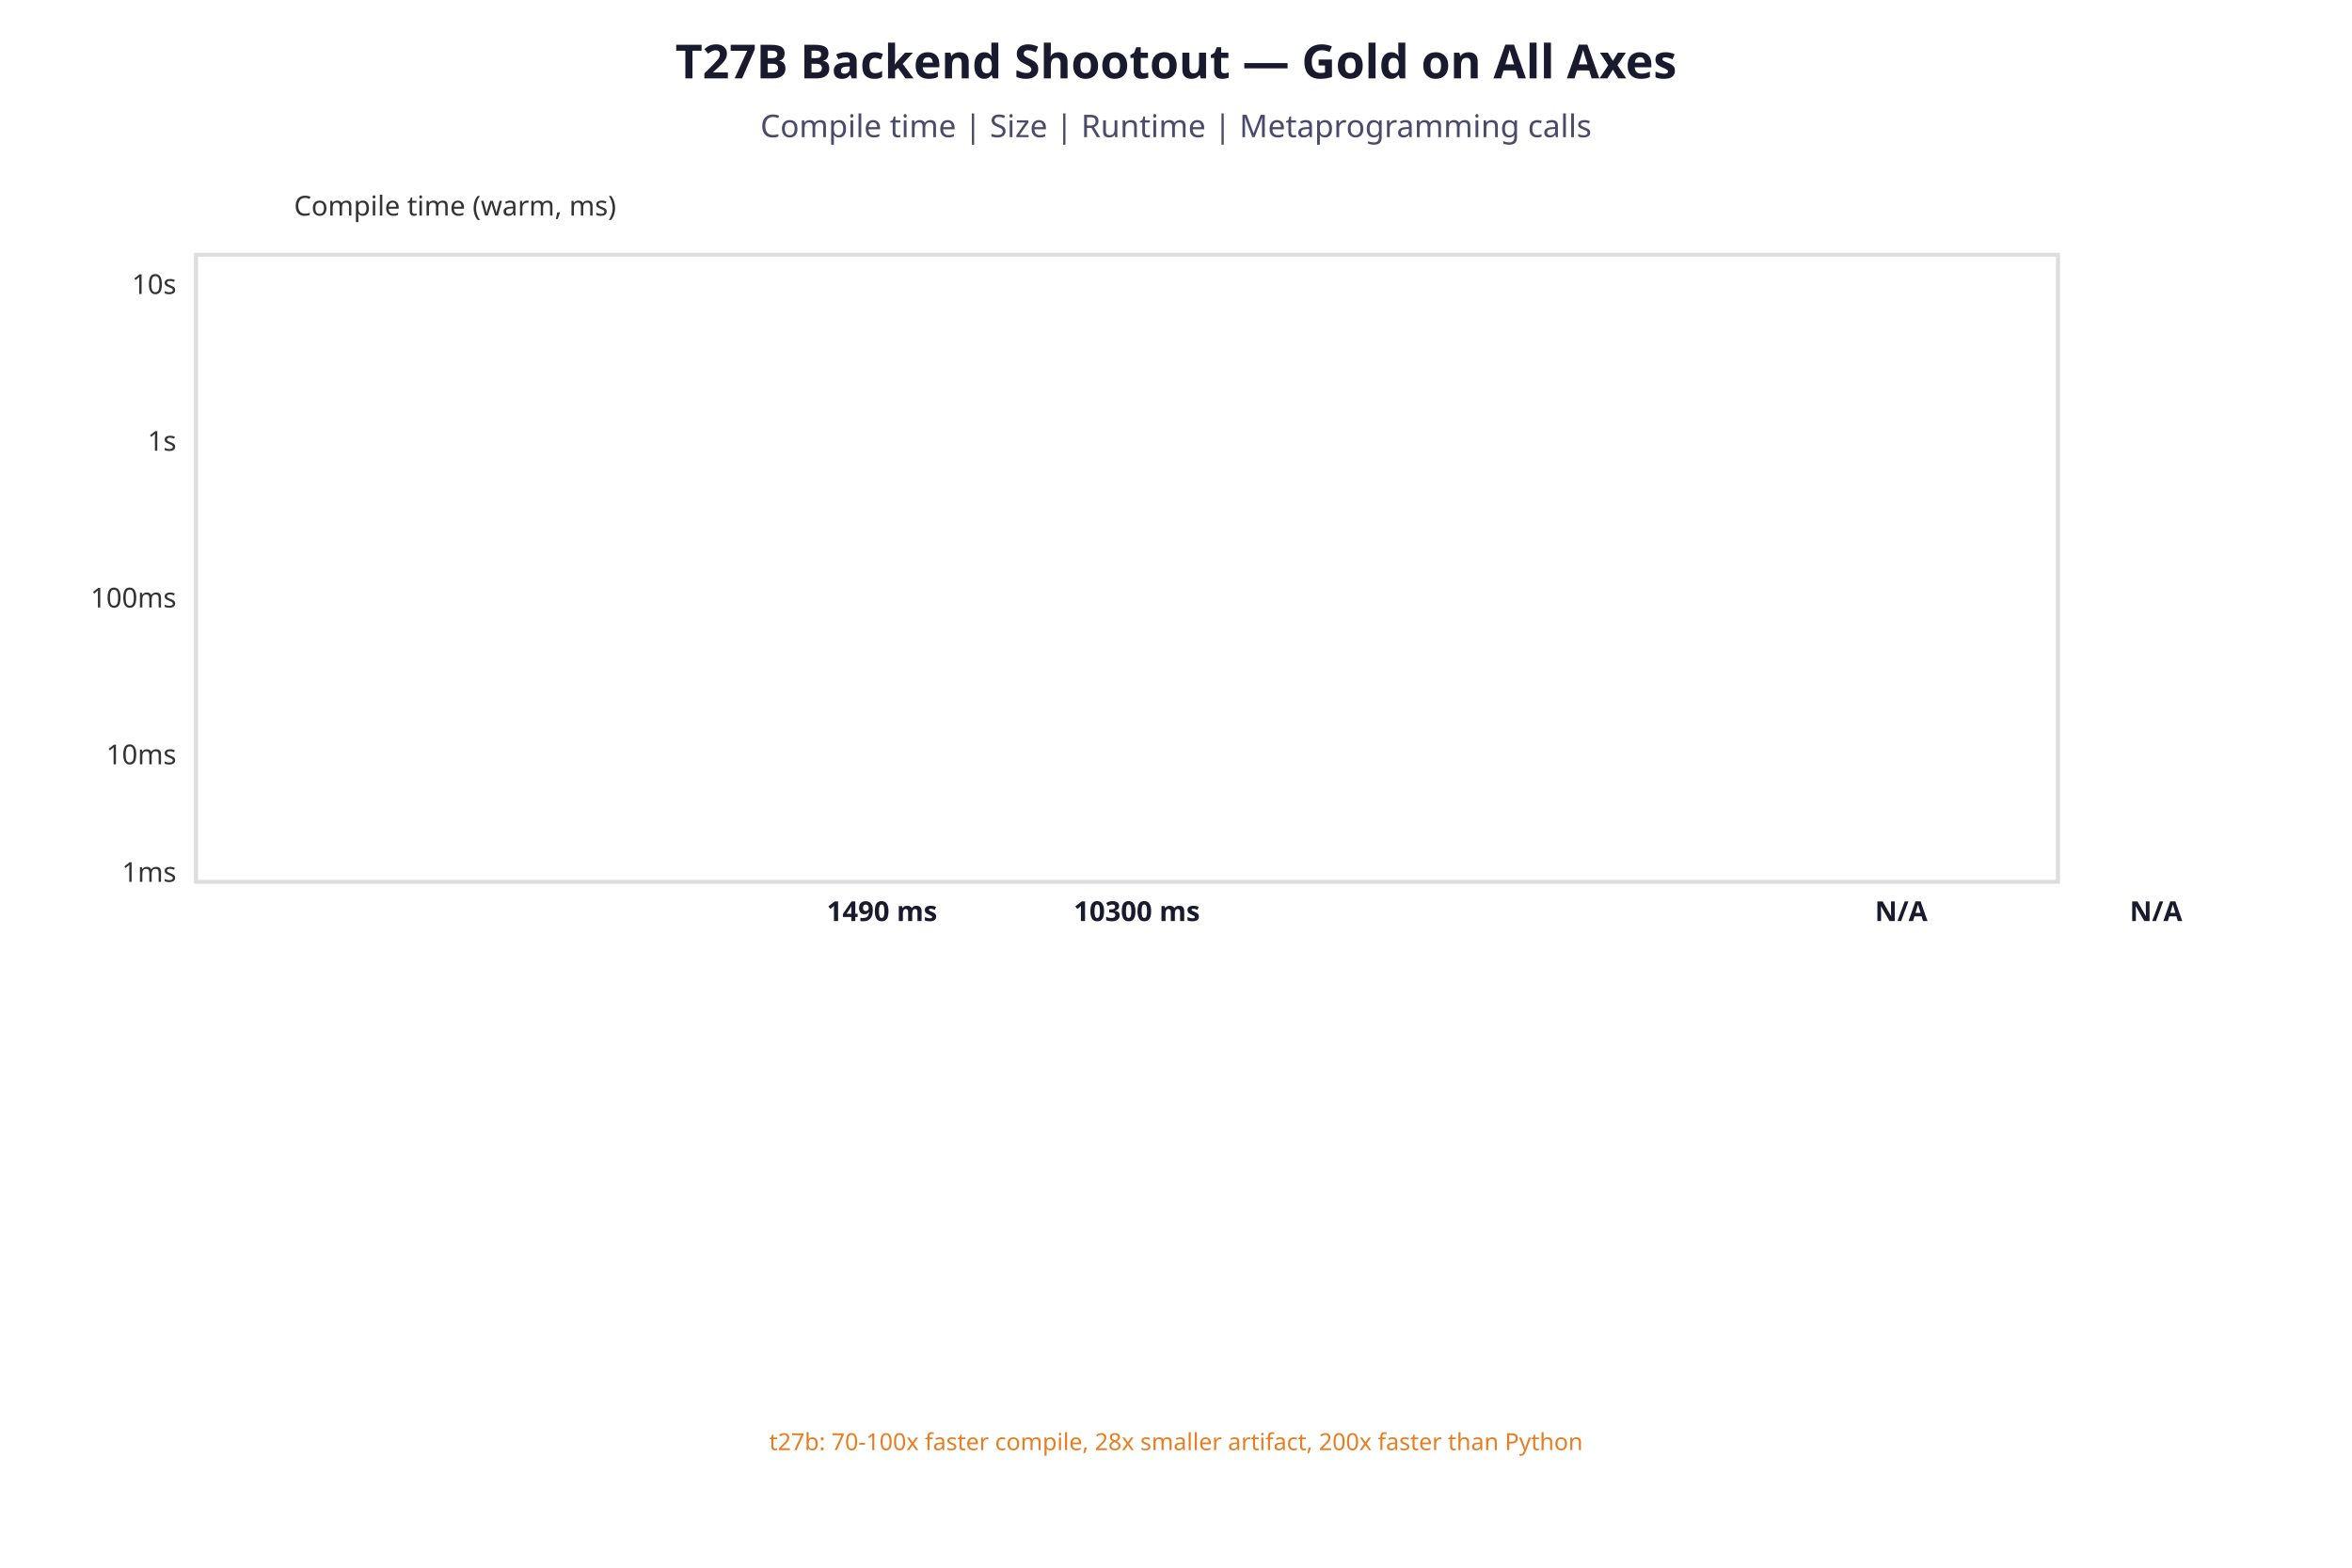
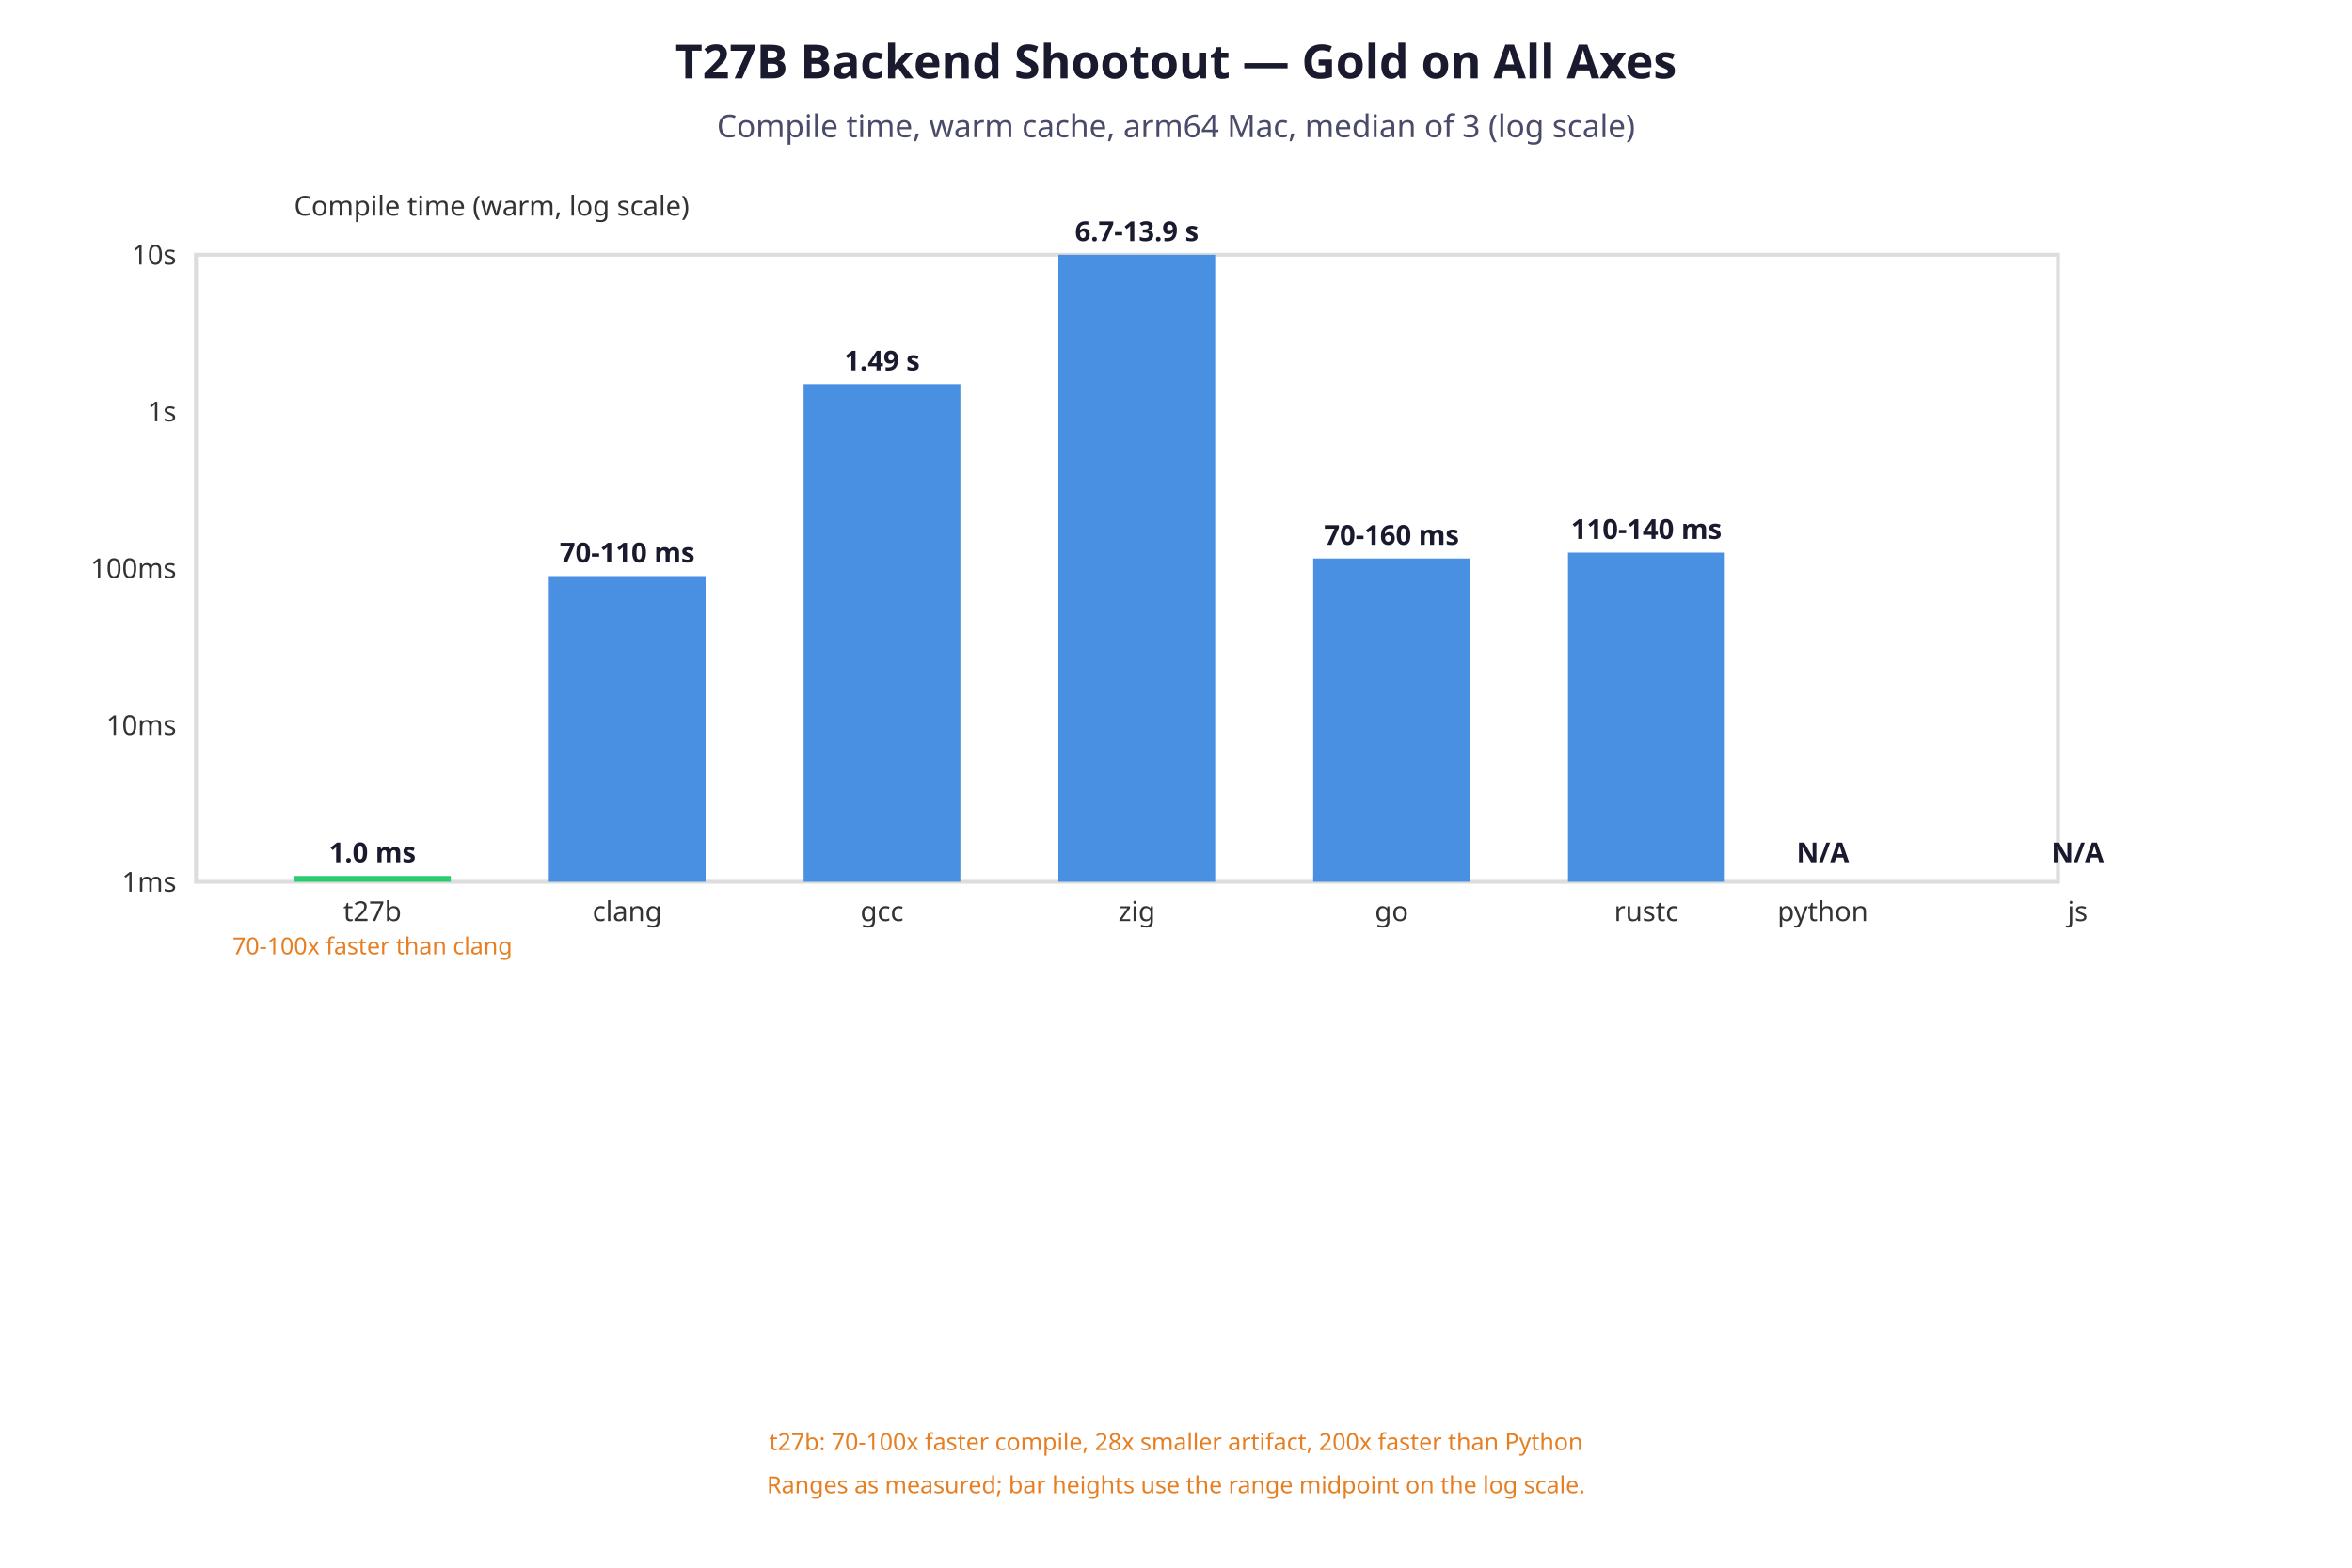
<svg xmlns="http://www.w3.org/2000/svg" width="1200" height="800">
  <defs>
    <style>
      .title { font: bold 24px sans-serif; fill: #1a1a2e; }
      .subtitle { font: 16px sans-serif; fill: #4a4a6a; }
      .bar { fill: #4a90e2; }
      .bar.t27b { fill: #2ecc71; }
      .label { font: 14px sans-serif; fill: #333; }
      .value { font: bold 14px sans-serif; fill: #1a1a2e; }
      .superiority { font: 12px italic sans-serif; fill: #e67e22; }
    </style>
  </defs>
  <text x="600" y="40" text-anchor="middle" class="title">T27B Backend Shootout — Gold on All Axes</text>
-   <text x="600" y="70" text-anchor="middle" class="subtitle">Compile time | Size | Runtime | Metaprogramming calls</text>
-   <text x="150" y="110" class="label">Compile time (warm, ms)</text>
+   <text x="600" y="70" text-anchor="middle" class="subtitle">Compile time, warm cache, arm64 Mac, median of 3 (log scale)</text>
+   <text x="150" y="110" class="label">Compile time (warm, log scale)</text>
  <rect x="100" y="130" width="950" height="320" fill="none" stroke="#ddd" stroke-width="2" />
-   <text x="90" y="150" text-anchor="end" class="label">10s</text>
-   <text x="90" y="230" text-anchor="end" class="label">1s</text>
-   <text x="90" y="310" text-anchor="end" class="label">100ms</text>
-   <text x="90" y="390" text-anchor="end" class="label">10ms</text>
-   <text x="90" y="450" text-anchor="end" class="label">1ms</text>
-   <g transform="translate(100, 450)">
-     <rect x="50" y="400" width="80" height="-400" class="bar t27b" />
-     <text x="90" y="420" text-anchor="middle" class="value">1.0 ms</text>
-     <text x="90" y="445" text-anchor="middle" class="label">t27b</text>
-     <text x="90" y="460" text-anchor="middle" class="superiority">70-100x faster than clang</text>
-     <rect x="180" y="360" width="80" height="-360" class="bar" />
-     <text x="220" y="380" text-anchor="middle" class="value">90 ms</text>
-     <text x="220" y="405" text-anchor="middle" class="label">clang</text>
-     <rect x="310" y="0" width="80" height="-450" class="bar" />
-     <text x="350" y="20" text-anchor="middle" class="value">1490 ms</text>
-     <text x="350" y="405" text-anchor="middle" class="label">gcc</text>
-     <rect x="440" y="0" width="80" height="-450" class="bar" />
-     <text x="480" y="20" text-anchor="middle" class="value">10300 ms</text>
-     <text x="480" y="405" text-anchor="middle" class="label">zig</text>
-     <rect x="570" y="390" width="80" height="-390" class="bar" />
-     <text x="610" y="410" text-anchor="middle" class="value">115 ms</text>
-     <text x="610" y="405" text-anchor="middle" class="label">go</text>
-     <rect x="700" y="375" width="80" height="-375" class="bar" />
-     <text x="740" y="395" text-anchor="middle" class="value">125 ms</text>
-     <text x="740" y="405" text-anchor="middle" class="label">rust</text>
-     <rect x="830" y="0" width="80" height="-450" class="bar" />
-     <text x="870" y="20" text-anchor="middle" class="value">N/A</text>
-     <text x="870" y="405" text-anchor="middle" class="label">python</text>
-     <rect x="960" y="0" width="80" height="-450" class="bar" />
-     <text x="1000" y="20" text-anchor="middle" class="value">N/A</text>
-     <text x="1000" y="405" text-anchor="middle" class="label">js</text>
-   </g>
+   <text x="90" y="455" text-anchor="end" class="label">1ms</text>
+   <text x="90" y="375" text-anchor="end" class="label">10ms</text>
+   <text x="90" y="295" text-anchor="end" class="label">100ms</text>
+   <text x="90" y="215" text-anchor="end" class="label">1s</text>
+   <text x="90" y="135" text-anchor="end" class="label">10s</text>
+   <rect x="150" y="447" width="80" height="3" class="bar t27b" />
+   <text x="190" y="440" text-anchor="middle" class="value">1.0 ms</text>
+   <text x="190" y="470" text-anchor="middle" class="label">t27b</text>
+   <text x="190" y="487" text-anchor="middle" class="superiority">70-100x faster than clang</text>
+   <rect x="280" y="294" width="80" height="156" class="bar" />
+   <text x="320" y="287" text-anchor="middle" class="value">70-110 ms</text>
+   <text x="320" y="470" text-anchor="middle" class="label">clang</text>
+   <rect x="410" y="196" width="80" height="254" class="bar" />
+   <text x="450" y="189" text-anchor="middle" class="value">1.49 s</text>
+   <text x="450" y="470" text-anchor="middle" class="label">gcc</text>
+   <rect x="540" y="130" width="80" height="320" class="bar" />
+   <text x="580" y="123" text-anchor="middle" class="value">6.7-13.9 s</text>
+   <text x="580" y="470" text-anchor="middle" class="label">zig</text>
+   <rect x="670" y="285" width="80" height="165" class="bar" />
+   <text x="710" y="278" text-anchor="middle" class="value">70-160 ms</text>
+   <text x="710" y="470" text-anchor="middle" class="label">go</text>
+   <rect x="800" y="282" width="80" height="168" class="bar" />
+   <text x="840" y="275" text-anchor="middle" class="value">110-140 ms</text>
+   <text x="840" y="470" text-anchor="middle" class="label">rustc</text>
+   <text x="930" y="440" text-anchor="middle" class="value">N/A</text>
+   <text x="930" y="470" text-anchor="middle" class="label">python</text>
+   <text x="1060" y="440" text-anchor="middle" class="value">N/A</text>
+   <text x="1060" y="470" text-anchor="middle" class="label">js</text>
  <text x="600" y="740" text-anchor="middle" class="superiority">t27b: 70-100x faster compile, 28x smaller artifact, 200x faster than Python</text>
+   <text x="600" y="762" text-anchor="middle" class="superiority">Ranges as measured; bar heights use the range midpoint on the log scale.</text>
</svg>
